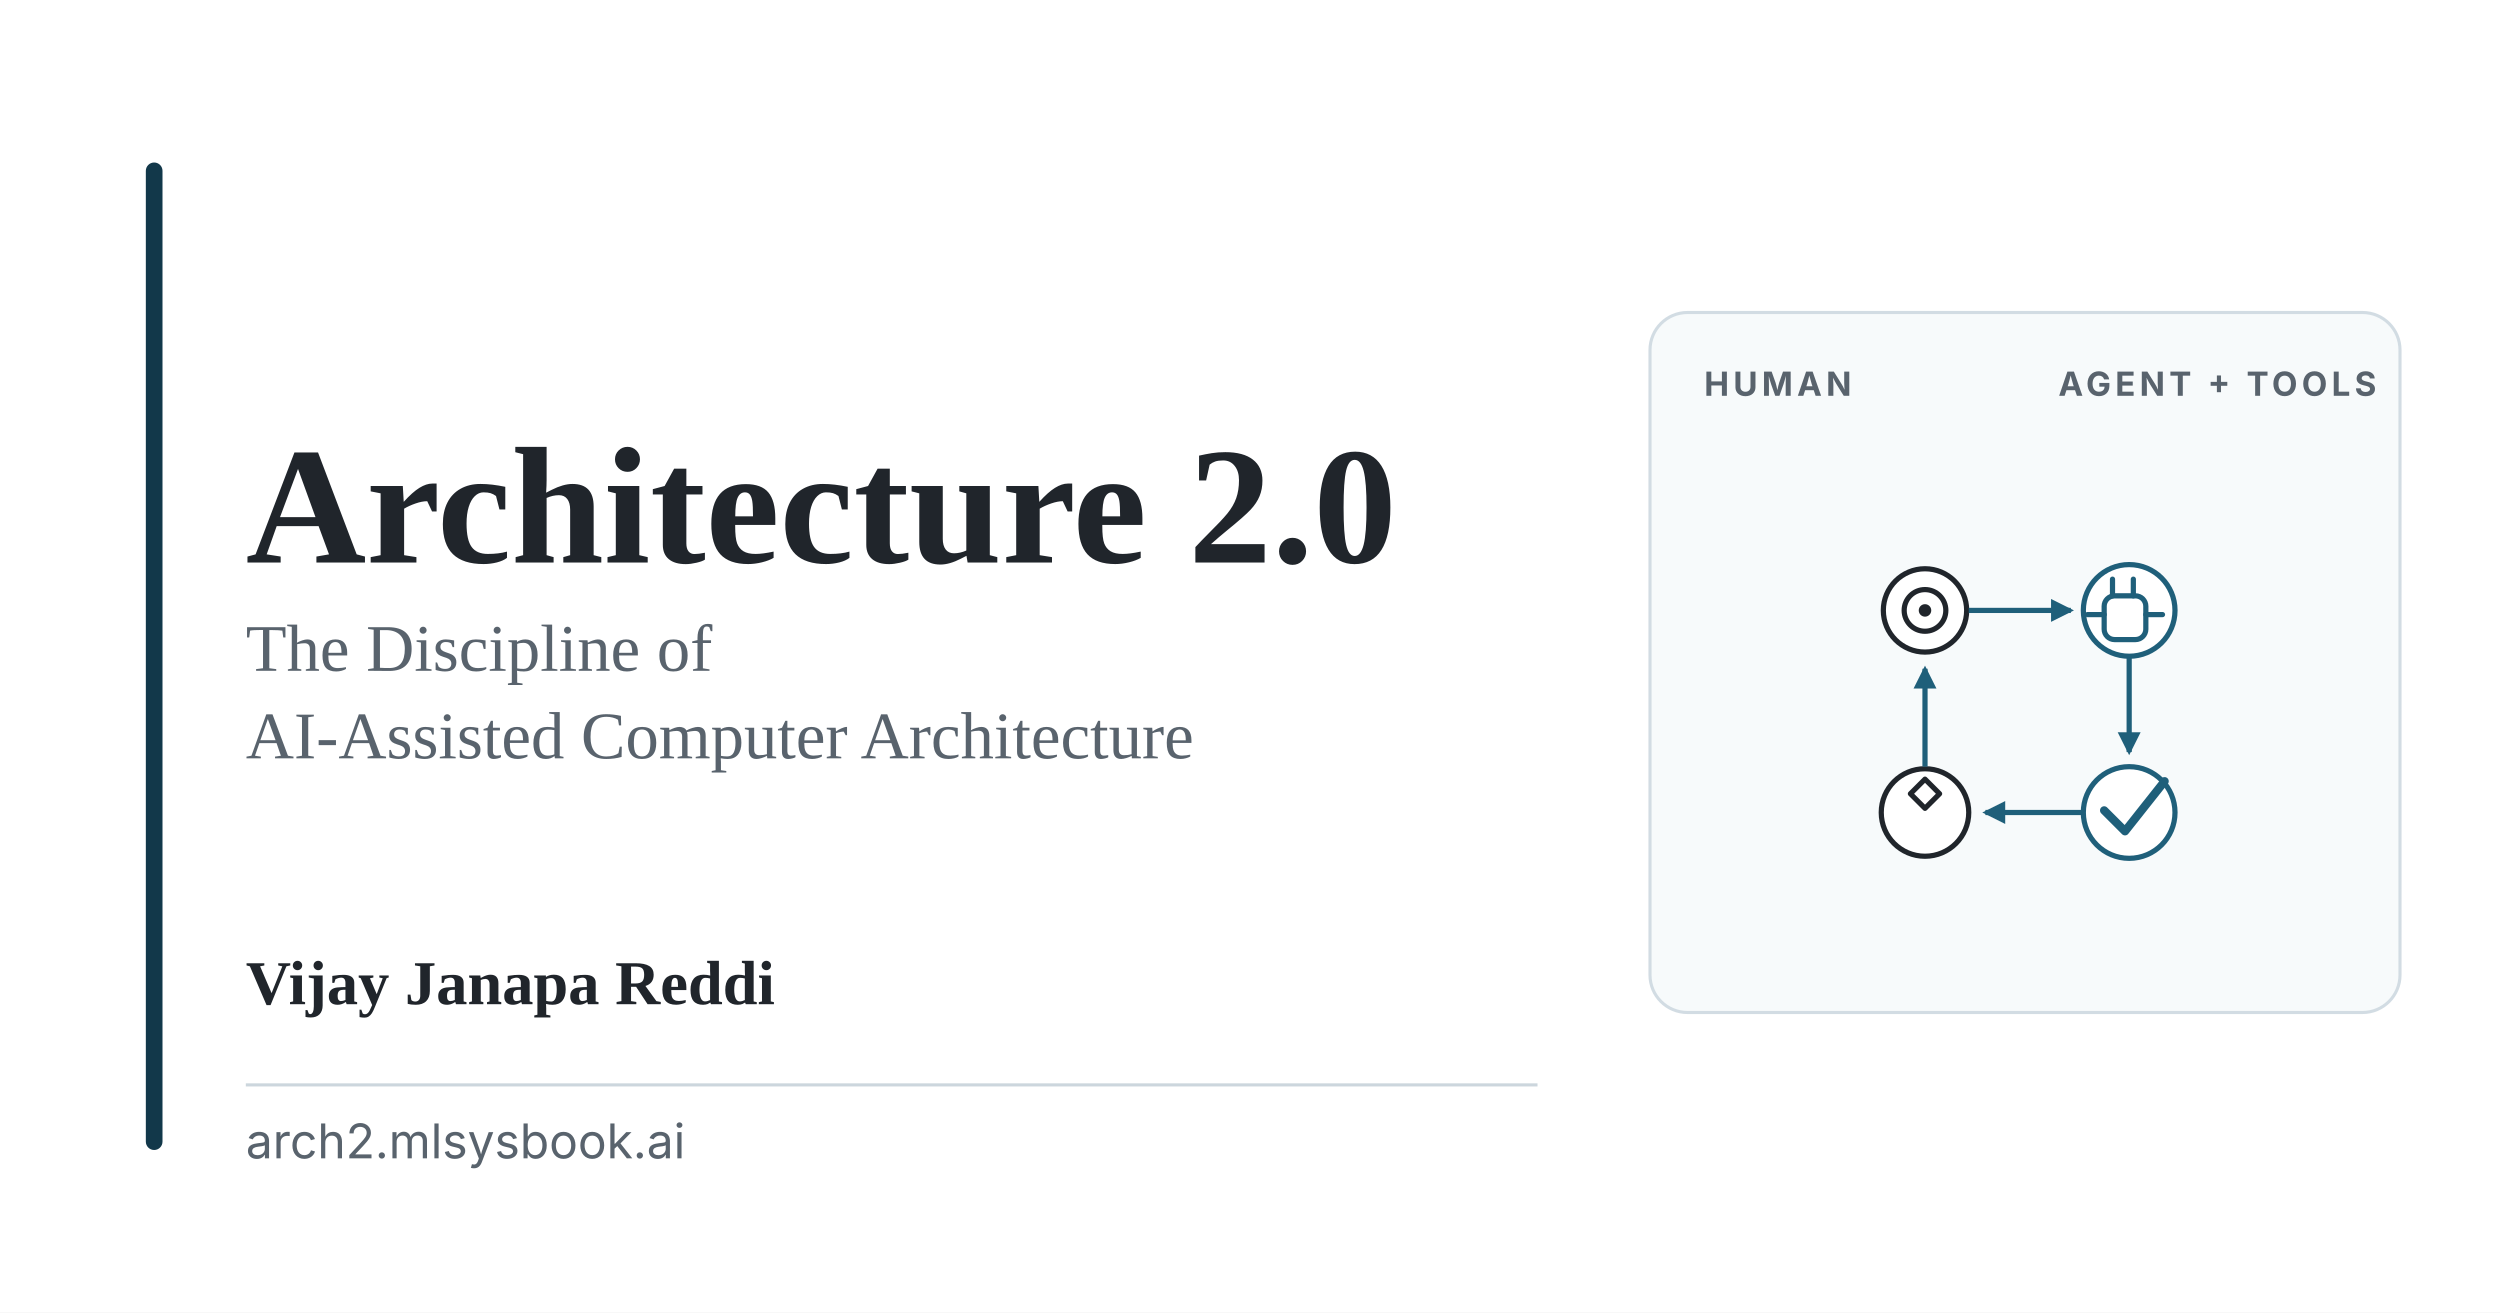
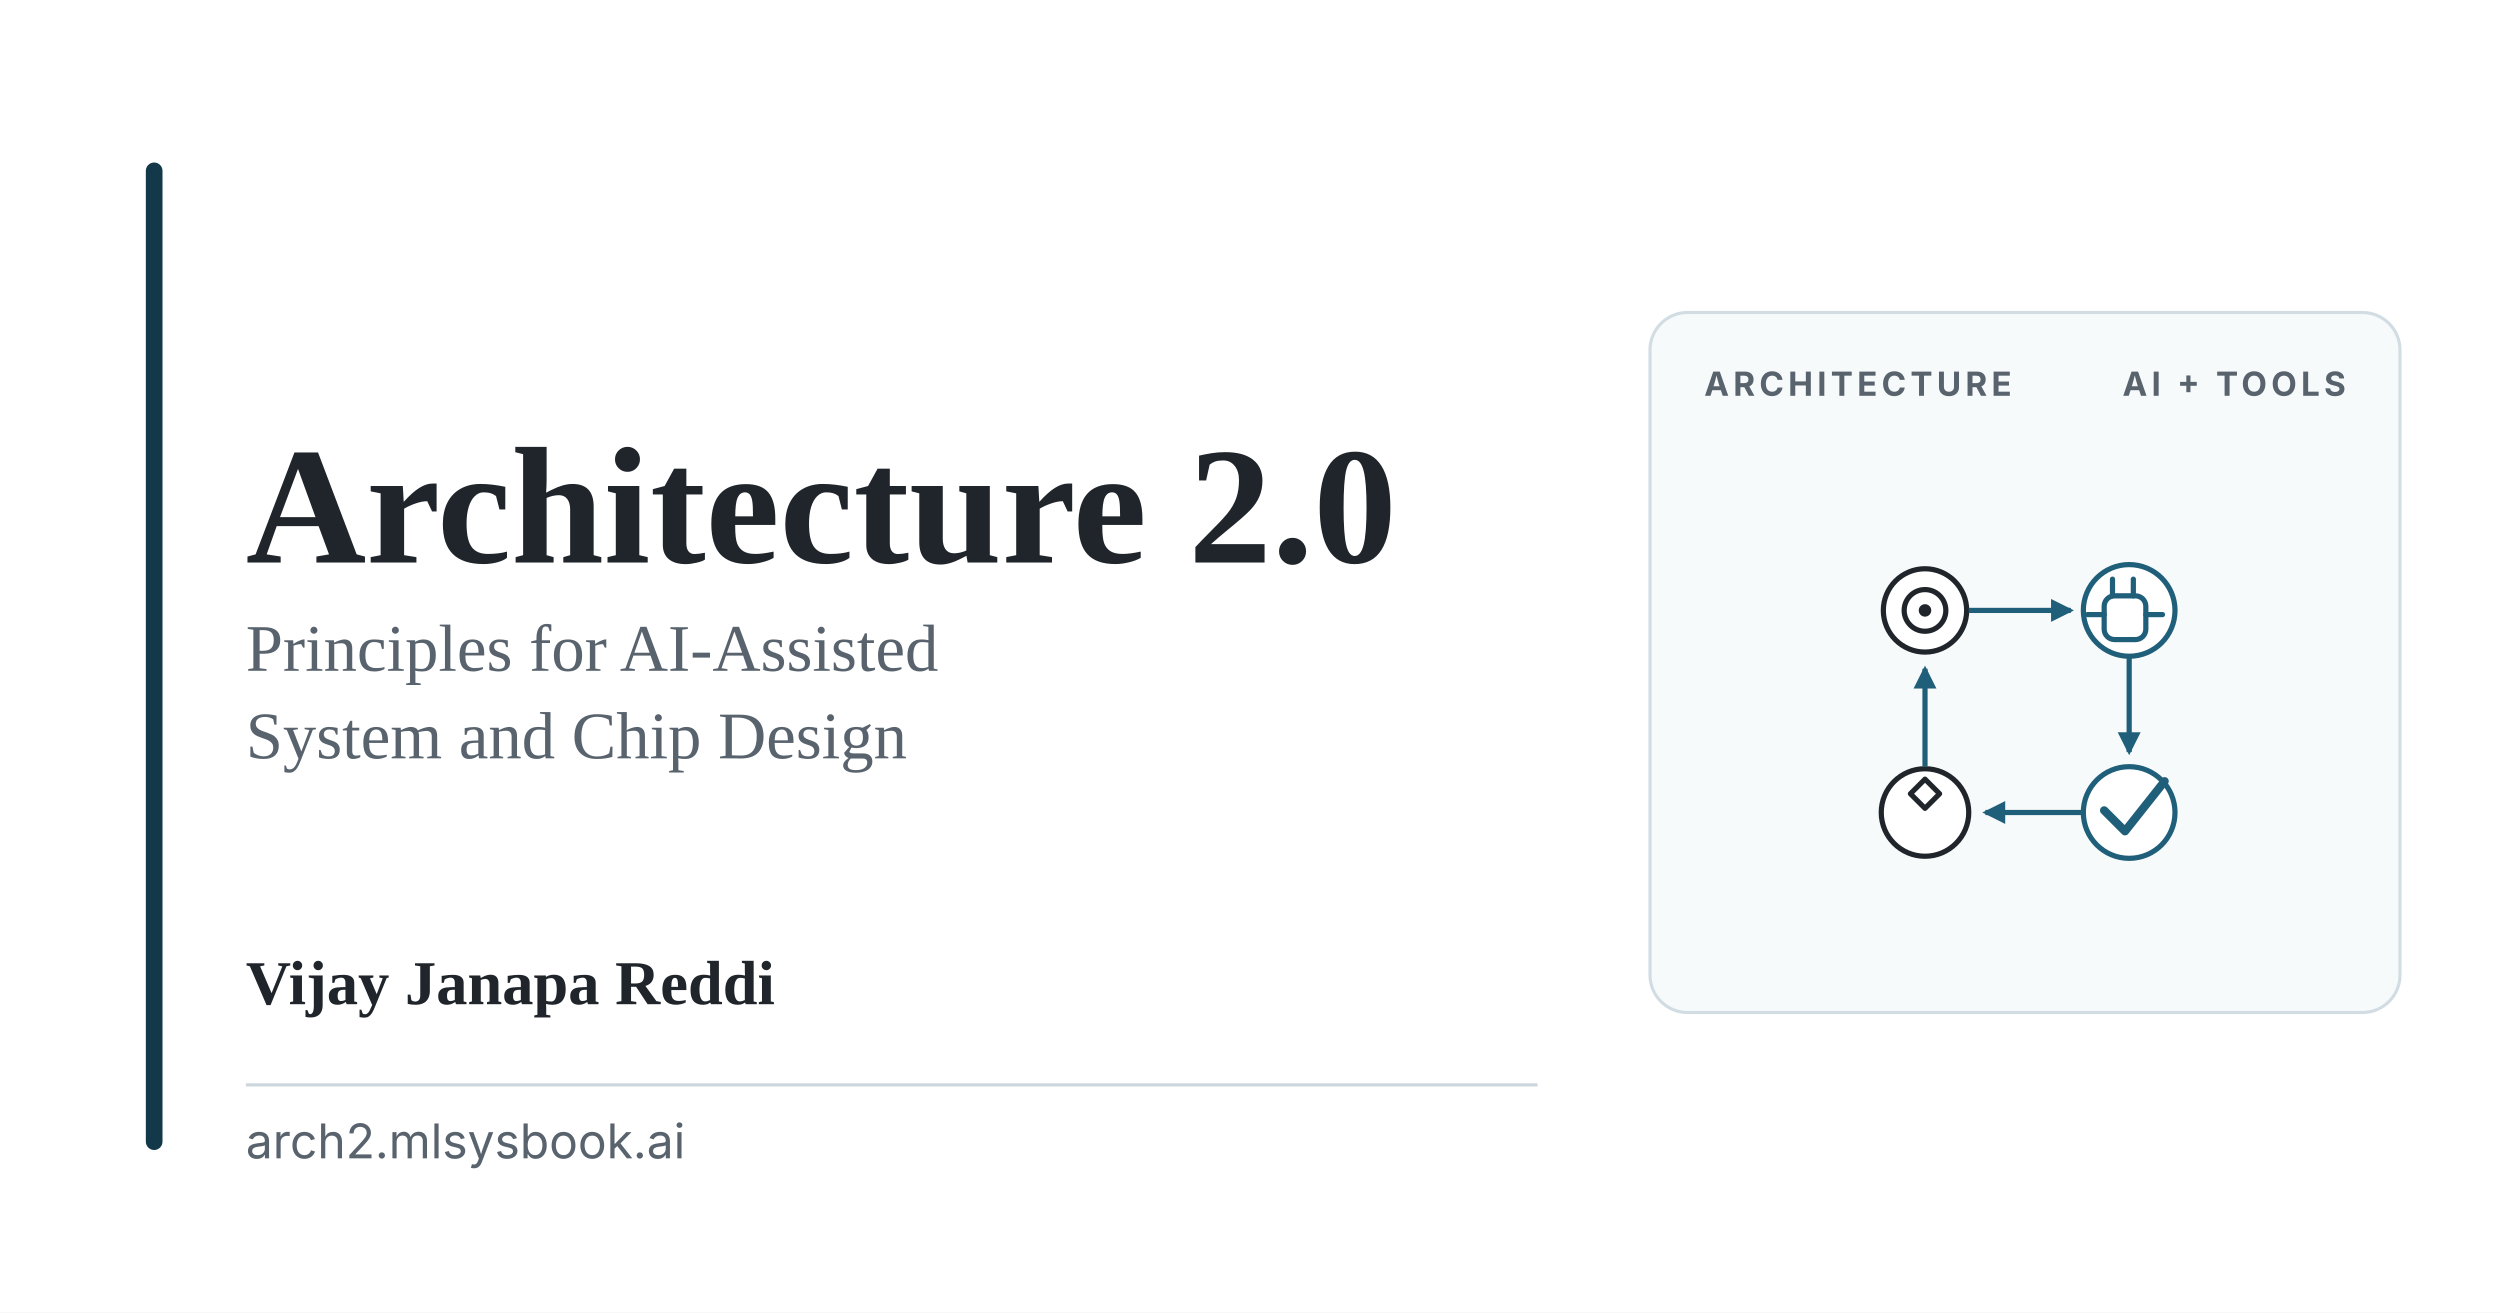
<svg xmlns="http://www.w3.org/2000/svg" viewBox="0 0 1200 630" role="img" aria-labelledby="title desc">
  <defs>
    <style>
      .serif { font-family: Georgia, "Times New Roman", serif; }
      .sans { font-family: Inter, -apple-system, BlinkMacSystemFont, "Segoe UI", sans-serif; }
      .title { fill: #20252B; font-weight: 700; }
      .muted { fill: #59636D; }
      .blue { fill: #1F5F7A; }
      .smallcaps { fill: #1F5F7A; font-family: Inter, -apple-system, BlinkMacSystemFont, "Segoe UI", sans-serif; font-size: 24px; font-weight: 750; letter-spacing: 5px; }
      .diagram-label { fill: #59636D; font-family: Inter, -apple-system, BlinkMacSystemFont, "Segoe UI", sans-serif; font-size: 16px; font-weight: 750; letter-spacing: 2px; }
    </style>
    <marker id="arrow" markerWidth="11" markerHeight="11" refX="9.5" refY="5.5" orient="auto" markerUnits="userSpaceOnUse">
      <path d="M0 0L11 5.5L0 11Z" fill="#1F5F7A" />
    </marker>
  </defs>
  <rect width="1200" height="630" fill="#FFFFFF" />
  <rect x="70" y="78" width="8" height="474" rx="4" fill="#12384A" />
  <text x="118" y="270" class="serif title" font-size="80">Architecture 2.0</text>
-   <text x="118" y="322" class="serif muted" font-size="32">The Discipline of</text>
-   <text x="118" y="364" class="serif muted" font-size="32">AI-Assisted Computer Architecture</text>
+   <text x="118" y="322" class="serif muted" font-size="32">Principles for AI-Assisted</text>
+   <text x="118" y="364" class="serif muted" font-size="32">System and Chip Design</text>
  <text x="118" y="482" class="serif title" font-size="30">Vijay Janapa Reddi</text>
  <rect x="118" y="520" width="620" height="1.5" fill="#CCD6DD" />
  <text x="118" y="556" class="sans muted" font-size="23">arch2.mlsysbook.ai</text>
  <g transform="translate(792 150)">
    <rect x="0" y="0" width="360" height="336" rx="18" fill="#F7FAFB" stroke="#D2DCE3" stroke-width="1.5" />
-     <text x="26" y="40" class="diagram-label">HUMAN</text>
-     <text x="196" y="40" class="diagram-label">AGENT + TOOLS</text>
+     <text x="26" y="40" class="diagram-label">ARCHITECTURE</text>
+     <text x="334" y="40" class="diagram-label" text-anchor="end">AI + TOOLS</text>
    <circle cx="132" cy="143" r="20" fill="#FFFFFF" stroke="#20252B" stroke-width="2.5" />
    <circle cx="132" cy="143" r="10" fill="none" stroke="#20252B" stroke-width="2.5" />
    <circle cx="132" cy="143" r="3" fill="#20252B" />
    <circle cx="230" cy="143" r="22" fill="#FFFFFF" stroke="#1F5F7A" stroke-width="2.5" />
    <path d="M223 136h10a5 5 0 0 1 5 5v11a5 5 0 0 1-5 5h-10a5 5 0 0 1-5-5v-11a5 5 0 0 1 5-5z" fill="none" stroke="#1F5F7A" stroke-width="2.5" />
    <path d="M222 136v-8M232 136v-8M218 145h-8M238 145h8" fill="none" stroke="#1F5F7A" stroke-width="2.5" stroke-linecap="round" />
    <circle cx="132" cy="240" r="21" fill="#FFFFFF" stroke="#20252B" stroke-width="2.5" />
    <path d="M125 231l7-7 7 7-7 7z" fill="none" stroke="#20252B" stroke-width="2.5" stroke-linejoin="round" />
    <circle cx="230" cy="240" r="22" fill="#FFFFFF" stroke="#1F5F7A" stroke-width="2.5" />
    <path d="M218 239l10 10 19-24" fill="none" stroke="#1F5F7A" stroke-width="4" stroke-linecap="round" stroke-linejoin="round" />
    <path d="M153 143H202" fill="none" stroke="#1F5F7A" stroke-width="2.5" marker-end="url(#arrow)" />
    <path d="M230 165V211" fill="none" stroke="#1F5F7A" stroke-width="2.5" marker-end="url(#arrow)" />
    <path d="M208 240H161" fill="none" stroke="#1F5F7A" stroke-width="2.5" marker-end="url(#arrow)" />
    <path d="M132 218V171" fill="none" stroke="#1F5F7A" stroke-width="2.5" marker-end="url(#arrow)" />
  </g>
</svg>
